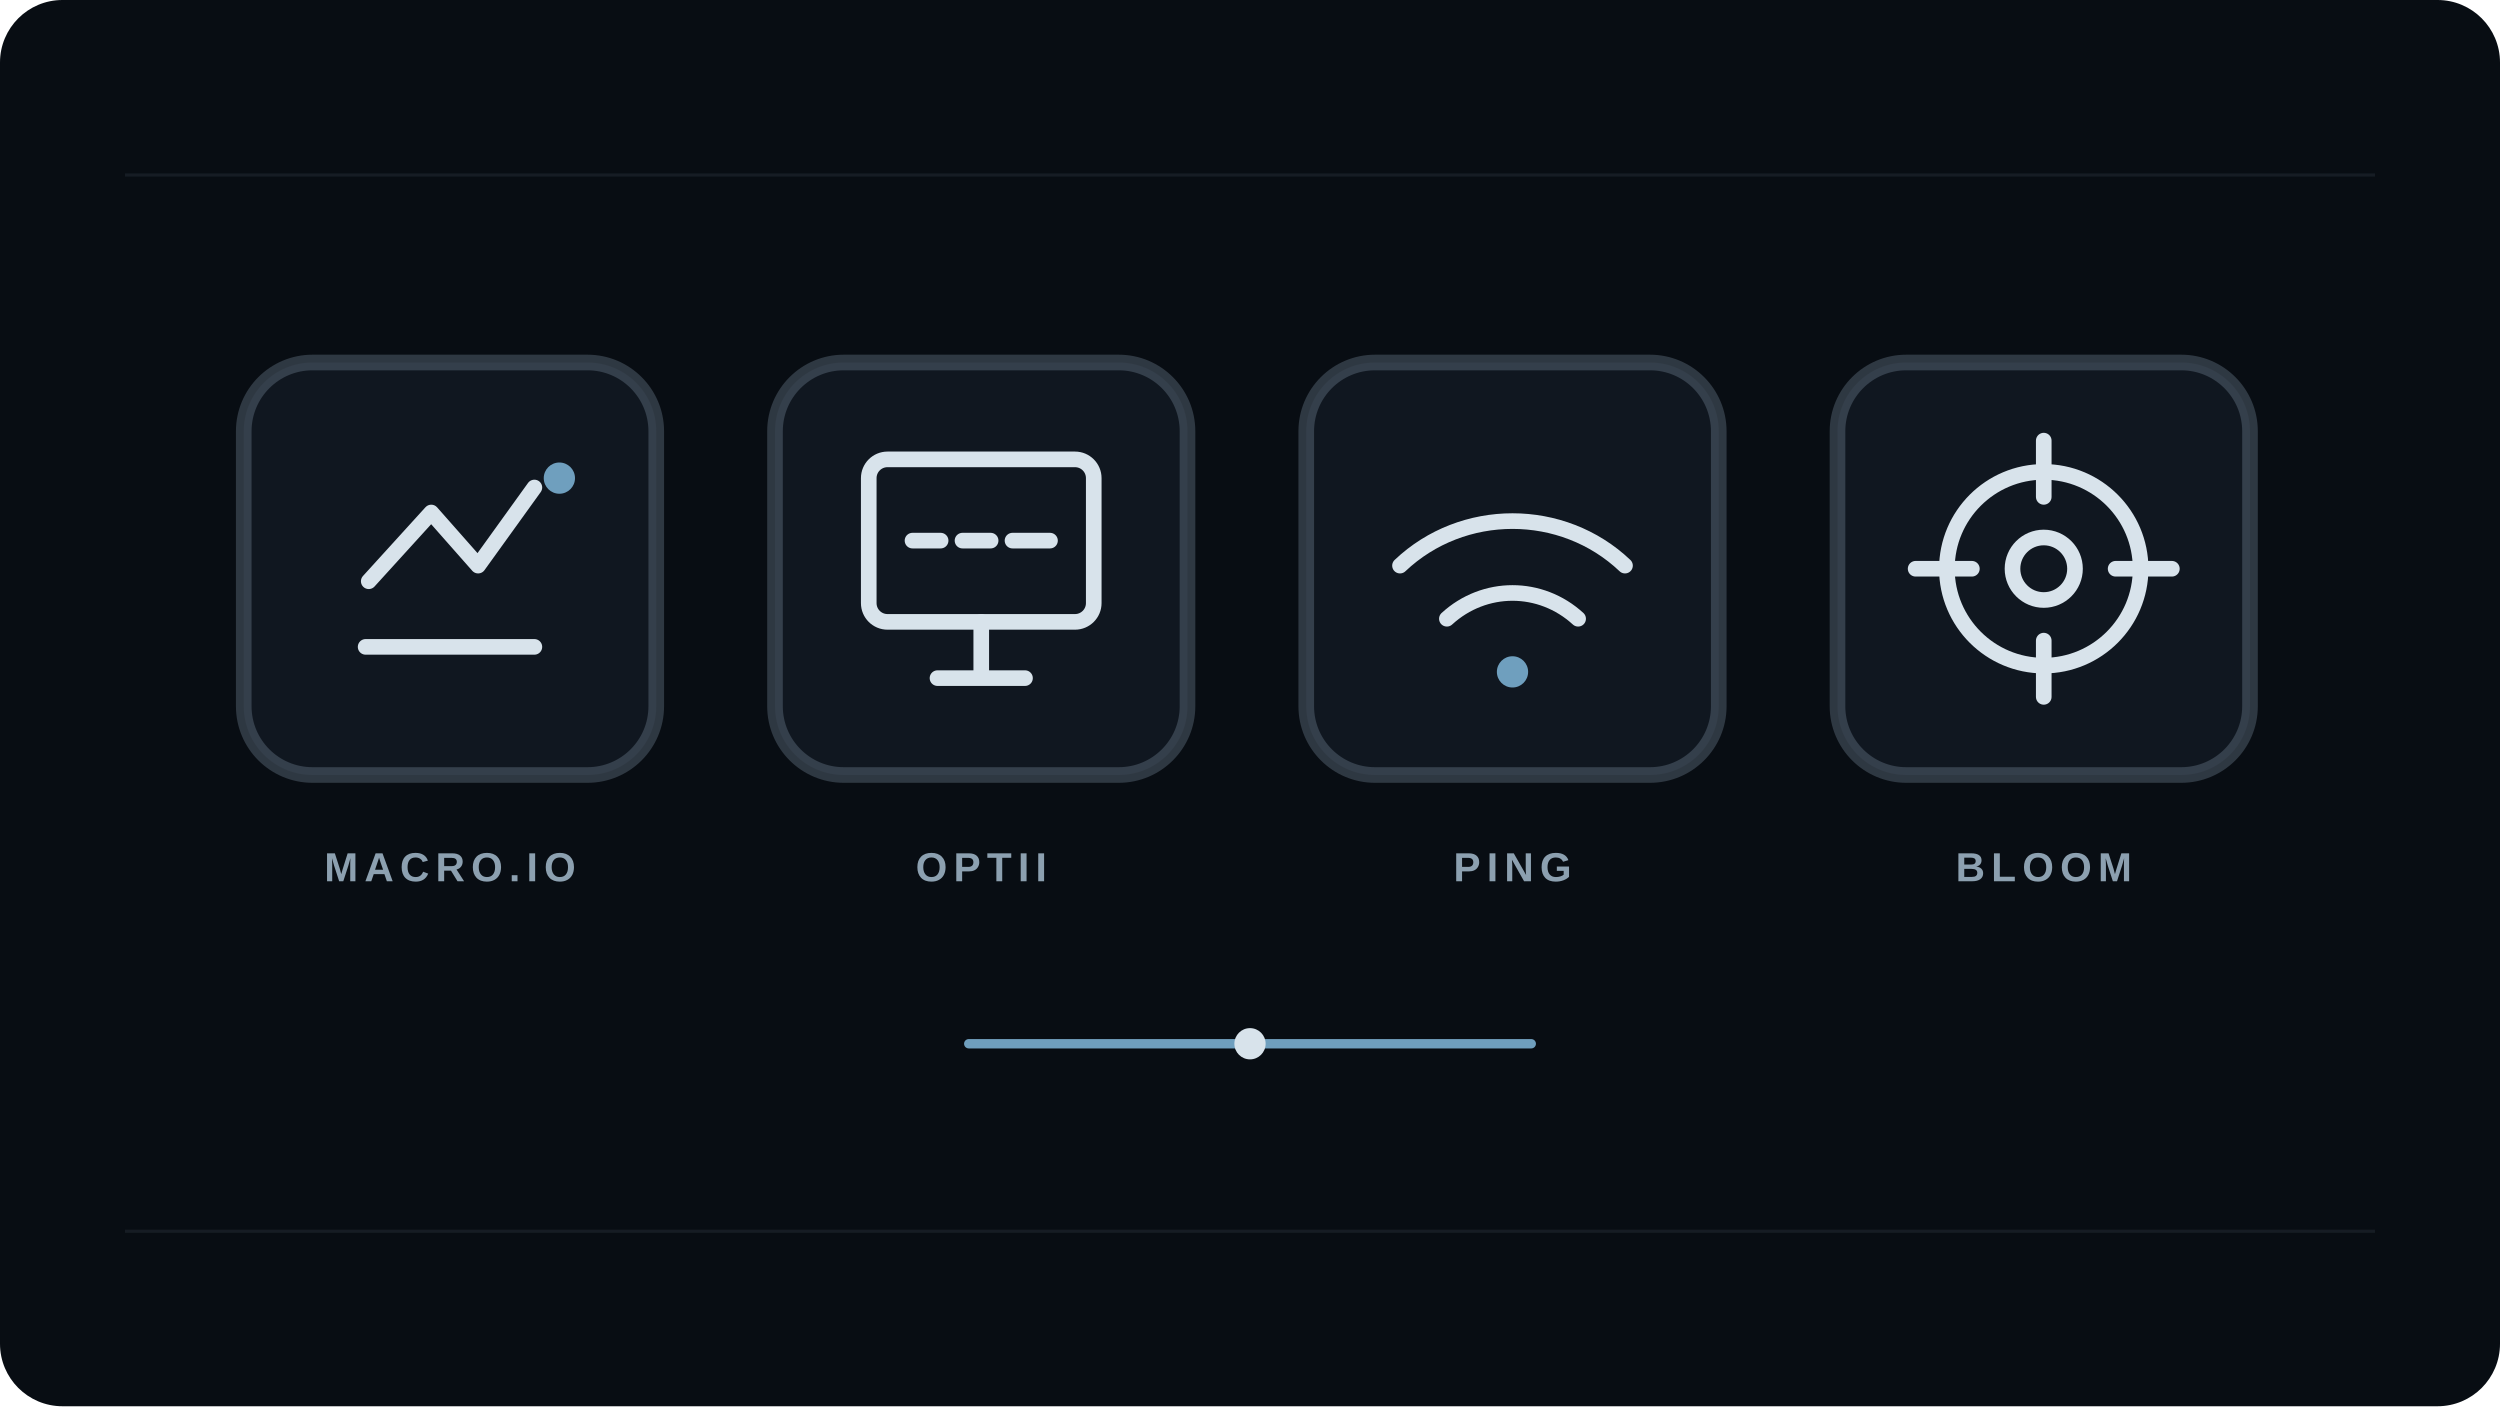
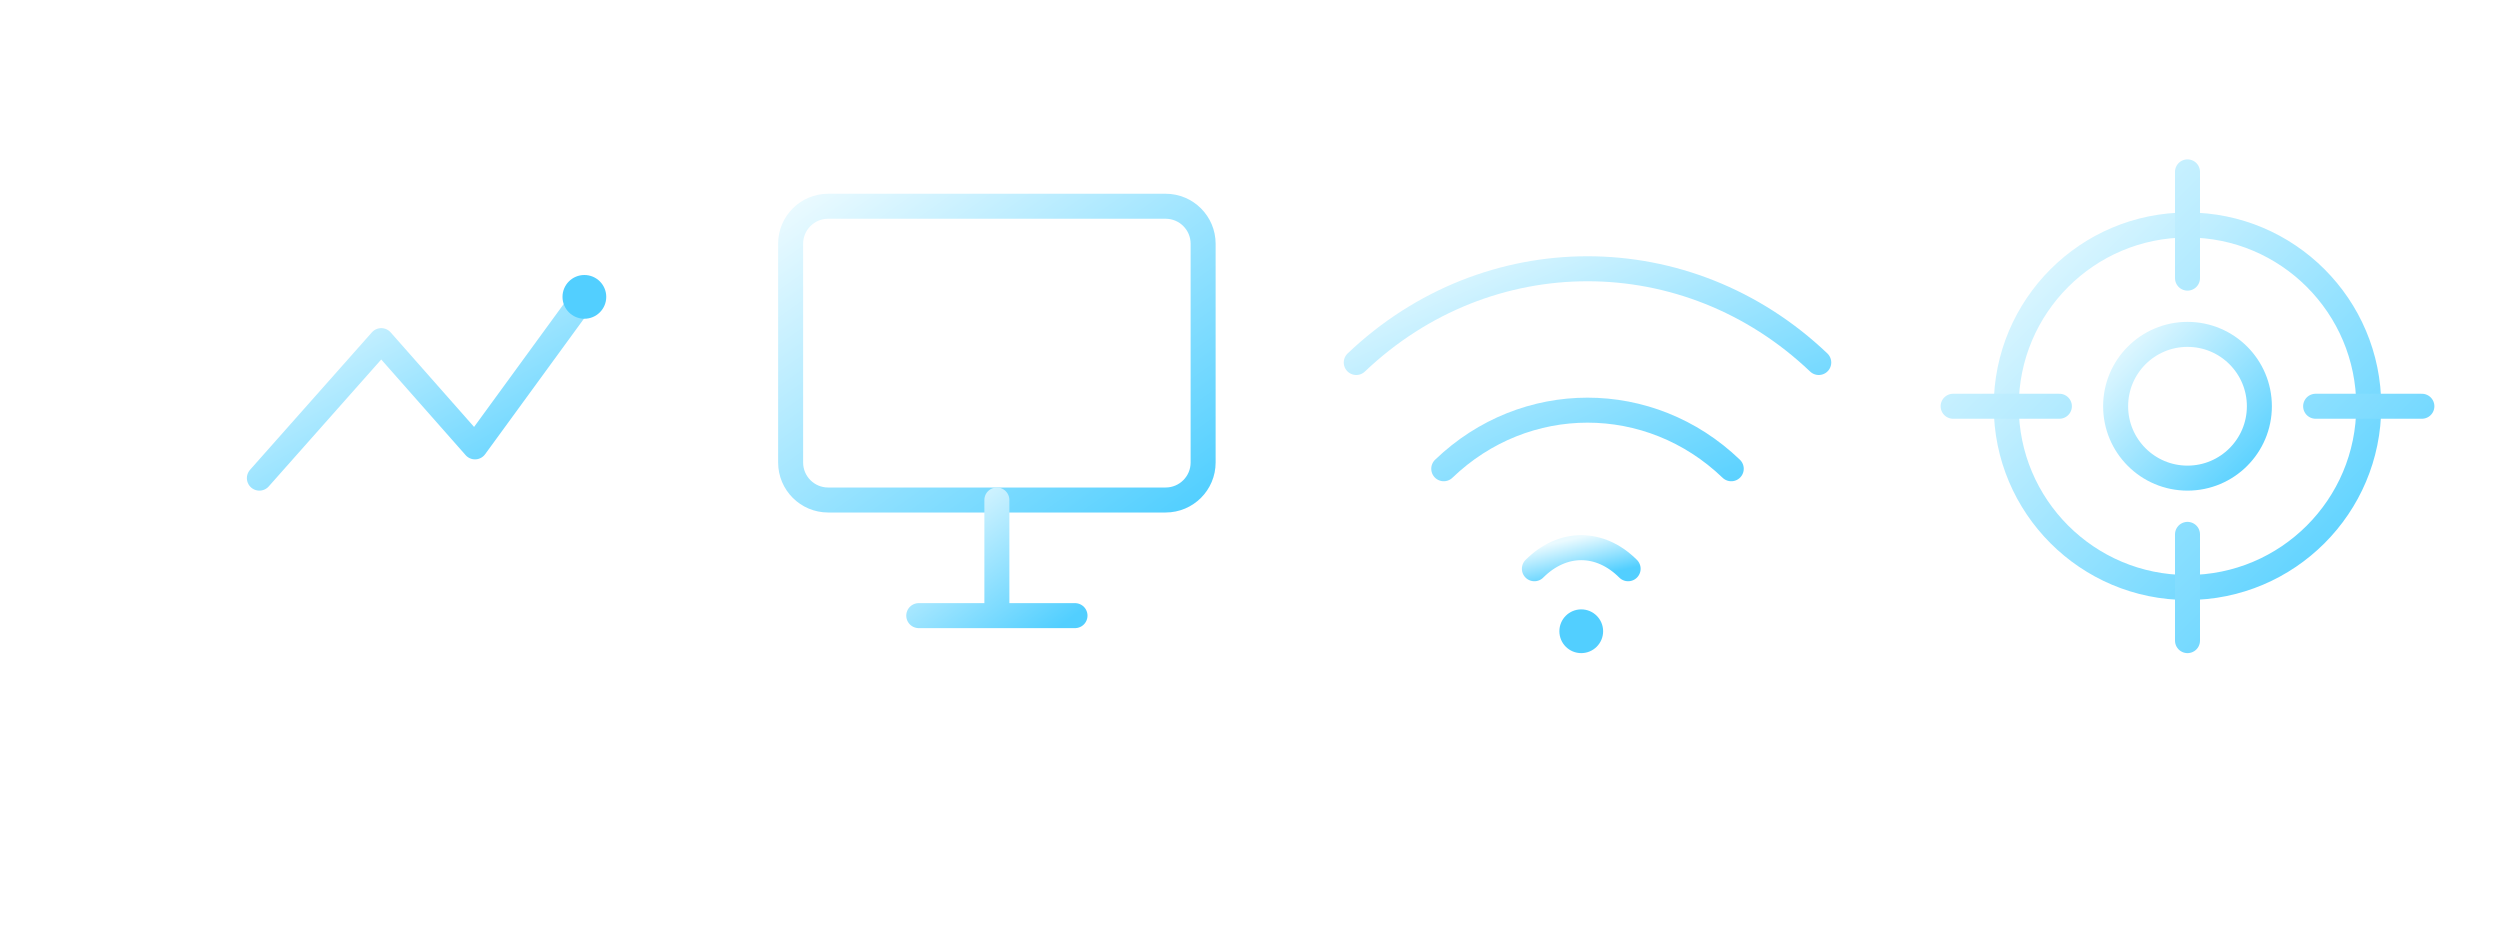
- <svg xmlns="http://www.w3.org/2000/svg" viewBox="0 0 800 450" role="img" aria-labelledby="title desc">
-   <rect width="800" height="450" rx="20" fill="#080d13" />
-   <path d="M40 56h720M40 394h720" stroke="#8295a5" stroke-opacity=".12" />
-   <g fill="none" stroke="#d8e3eb" stroke-width="5" stroke-linecap="round" stroke-linejoin="round">
-     <g transform="translate(78 116)">
-       <rect width="132" height="132" rx="22" fill="#101720" stroke="#8295a5" stroke-opacity=".32" />
-       <path d="M40 70l20-22 15 17 18-25M39 91h54" />
-       <circle cx="101" cy="37" r="5" fill="#6f9fbe" stroke="none" />
+ <svg xmlns="http://www.w3.org/2000/svg" viewBox="0 0 800 300" role="img" aria-labelledby="title desc">
+   <defs>
+     <linearGradient id="iconStroke" x1="0" y1="0" x2="1" y2="1">
+       <stop stop-color="#eafaff" />
+       <stop offset="1" stop-color="#52cfff" />
+     </linearGradient>
+   </defs>
+   <g fill="none" stroke="url(#iconStroke)" stroke-width="8" stroke-linecap="round" stroke-linejoin="round">
+     <g transform="translate(65 65)">
+       <path d="M18 88l39-44 30 34 35-48" />
+       <path d="M18 120h104" />
+       <circle cx="122" cy="30" r="7" fill="#52cfff" stroke="none" />
    </g>
-     <g transform="translate(248 116)">
-       <rect width="132" height="132" rx="22" fill="#101720" stroke="#8295a5" stroke-opacity=".32" />
-       <rect x="30" y="31" width="72" height="52" rx="6" />
-       <path d="M52 101h28M66 83v18M44 57h9M60 57h9M76 57h12" />
+     <g transform="translate(245 58)">
+       <rect x="8" y="8" width="132" height="94" rx="12" />
+       <path d="M49 139h50M74 102v37" />
+       <path d="M36 50h16M64 50h16M92 50h20" />
    </g>
-     <g transform="translate(418 116)">
-       <rect width="132" height="132" rx="22" fill="#101720" stroke="#8295a5" stroke-opacity=".32" />
-       <path d="M30 65c20-19 52-19 72 0M45 82c12-11 30-11 42 0" />
-       <circle cx="66" cy="99" r="5" fill="#6f9fbe" stroke="none" />
+     <g transform="translate(430 64)">
+       <path d="M4 52c42-40 106-40 148 0M32 86c26-25 66-25 92 0" />
+       <path d="M61 118c9-9 21-9 30 0" />
+       <circle cx="76" cy="138" r="7" fill="#52cfff" stroke="none" />
    </g>
-     <g transform="translate(588 116)">
-       <rect width="132" height="132" rx="22" fill="#101720" stroke="#8295a5" stroke-opacity=".32" />
-       <circle cx="66" cy="66" r="31" />
-       <circle cx="66" cy="66" r="10" />
-       <path d="M66 25v18M66 89v18M25 66h18M89 66h18" />
+     <g transform="translate(625 55)">
+       <circle cx="75" cy="75" r="58" />
+       <circle cx="75" cy="75" r="23" />
+       <path d="M75 0v34M75 116v34M0 75h34M116 75h34" />
    </g>
  </g>
-   <g fill="#8ca0b0" font-family="Arial, sans-serif" font-size="13" font-weight="700" letter-spacing="2" text-anchor="middle">
-     <text x="144" y="282">MACRO.IO</text>
-     <text x="314" y="282">OPTII</text>
-     <text x="484" y="282">PING</text>
-     <text x="654" y="282">BLOOM</text>
-   </g>
-   <path d="M310 334h180" stroke="#6f9fbe" stroke-width="3" stroke-linecap="round" />
-   <circle cx="400" cy="334" r="5" fill="#d8e3eb" />
</svg>
